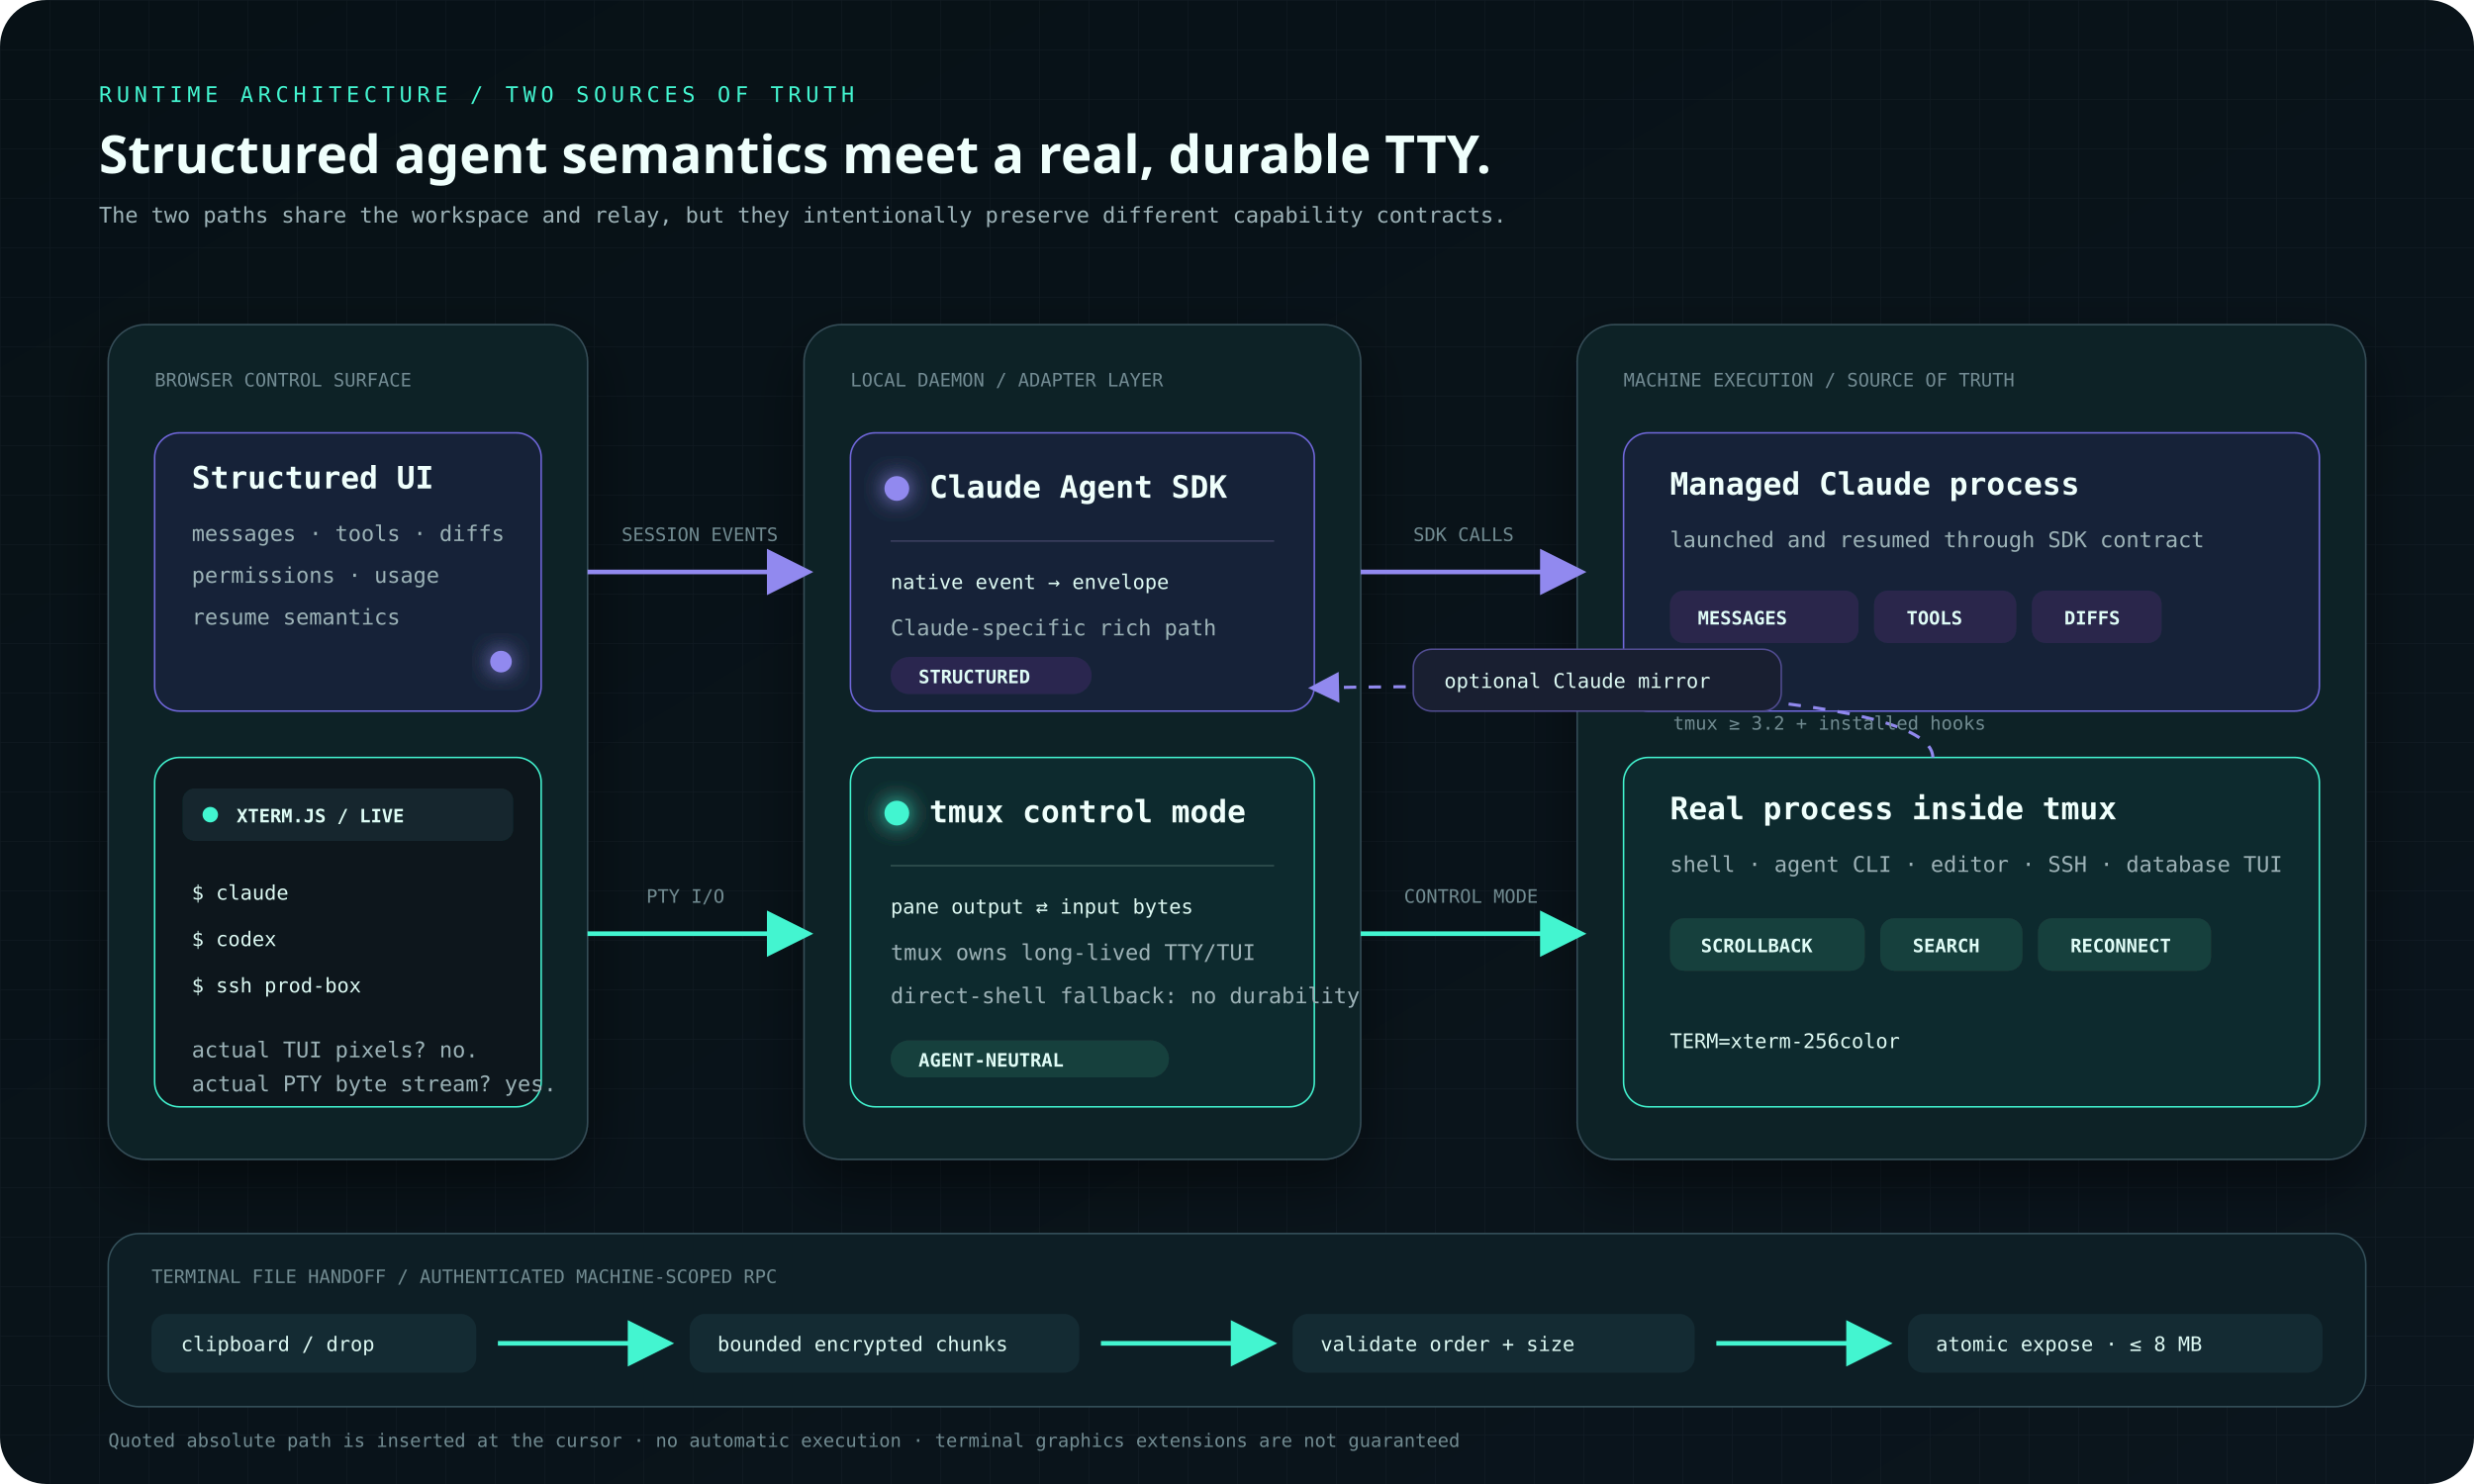
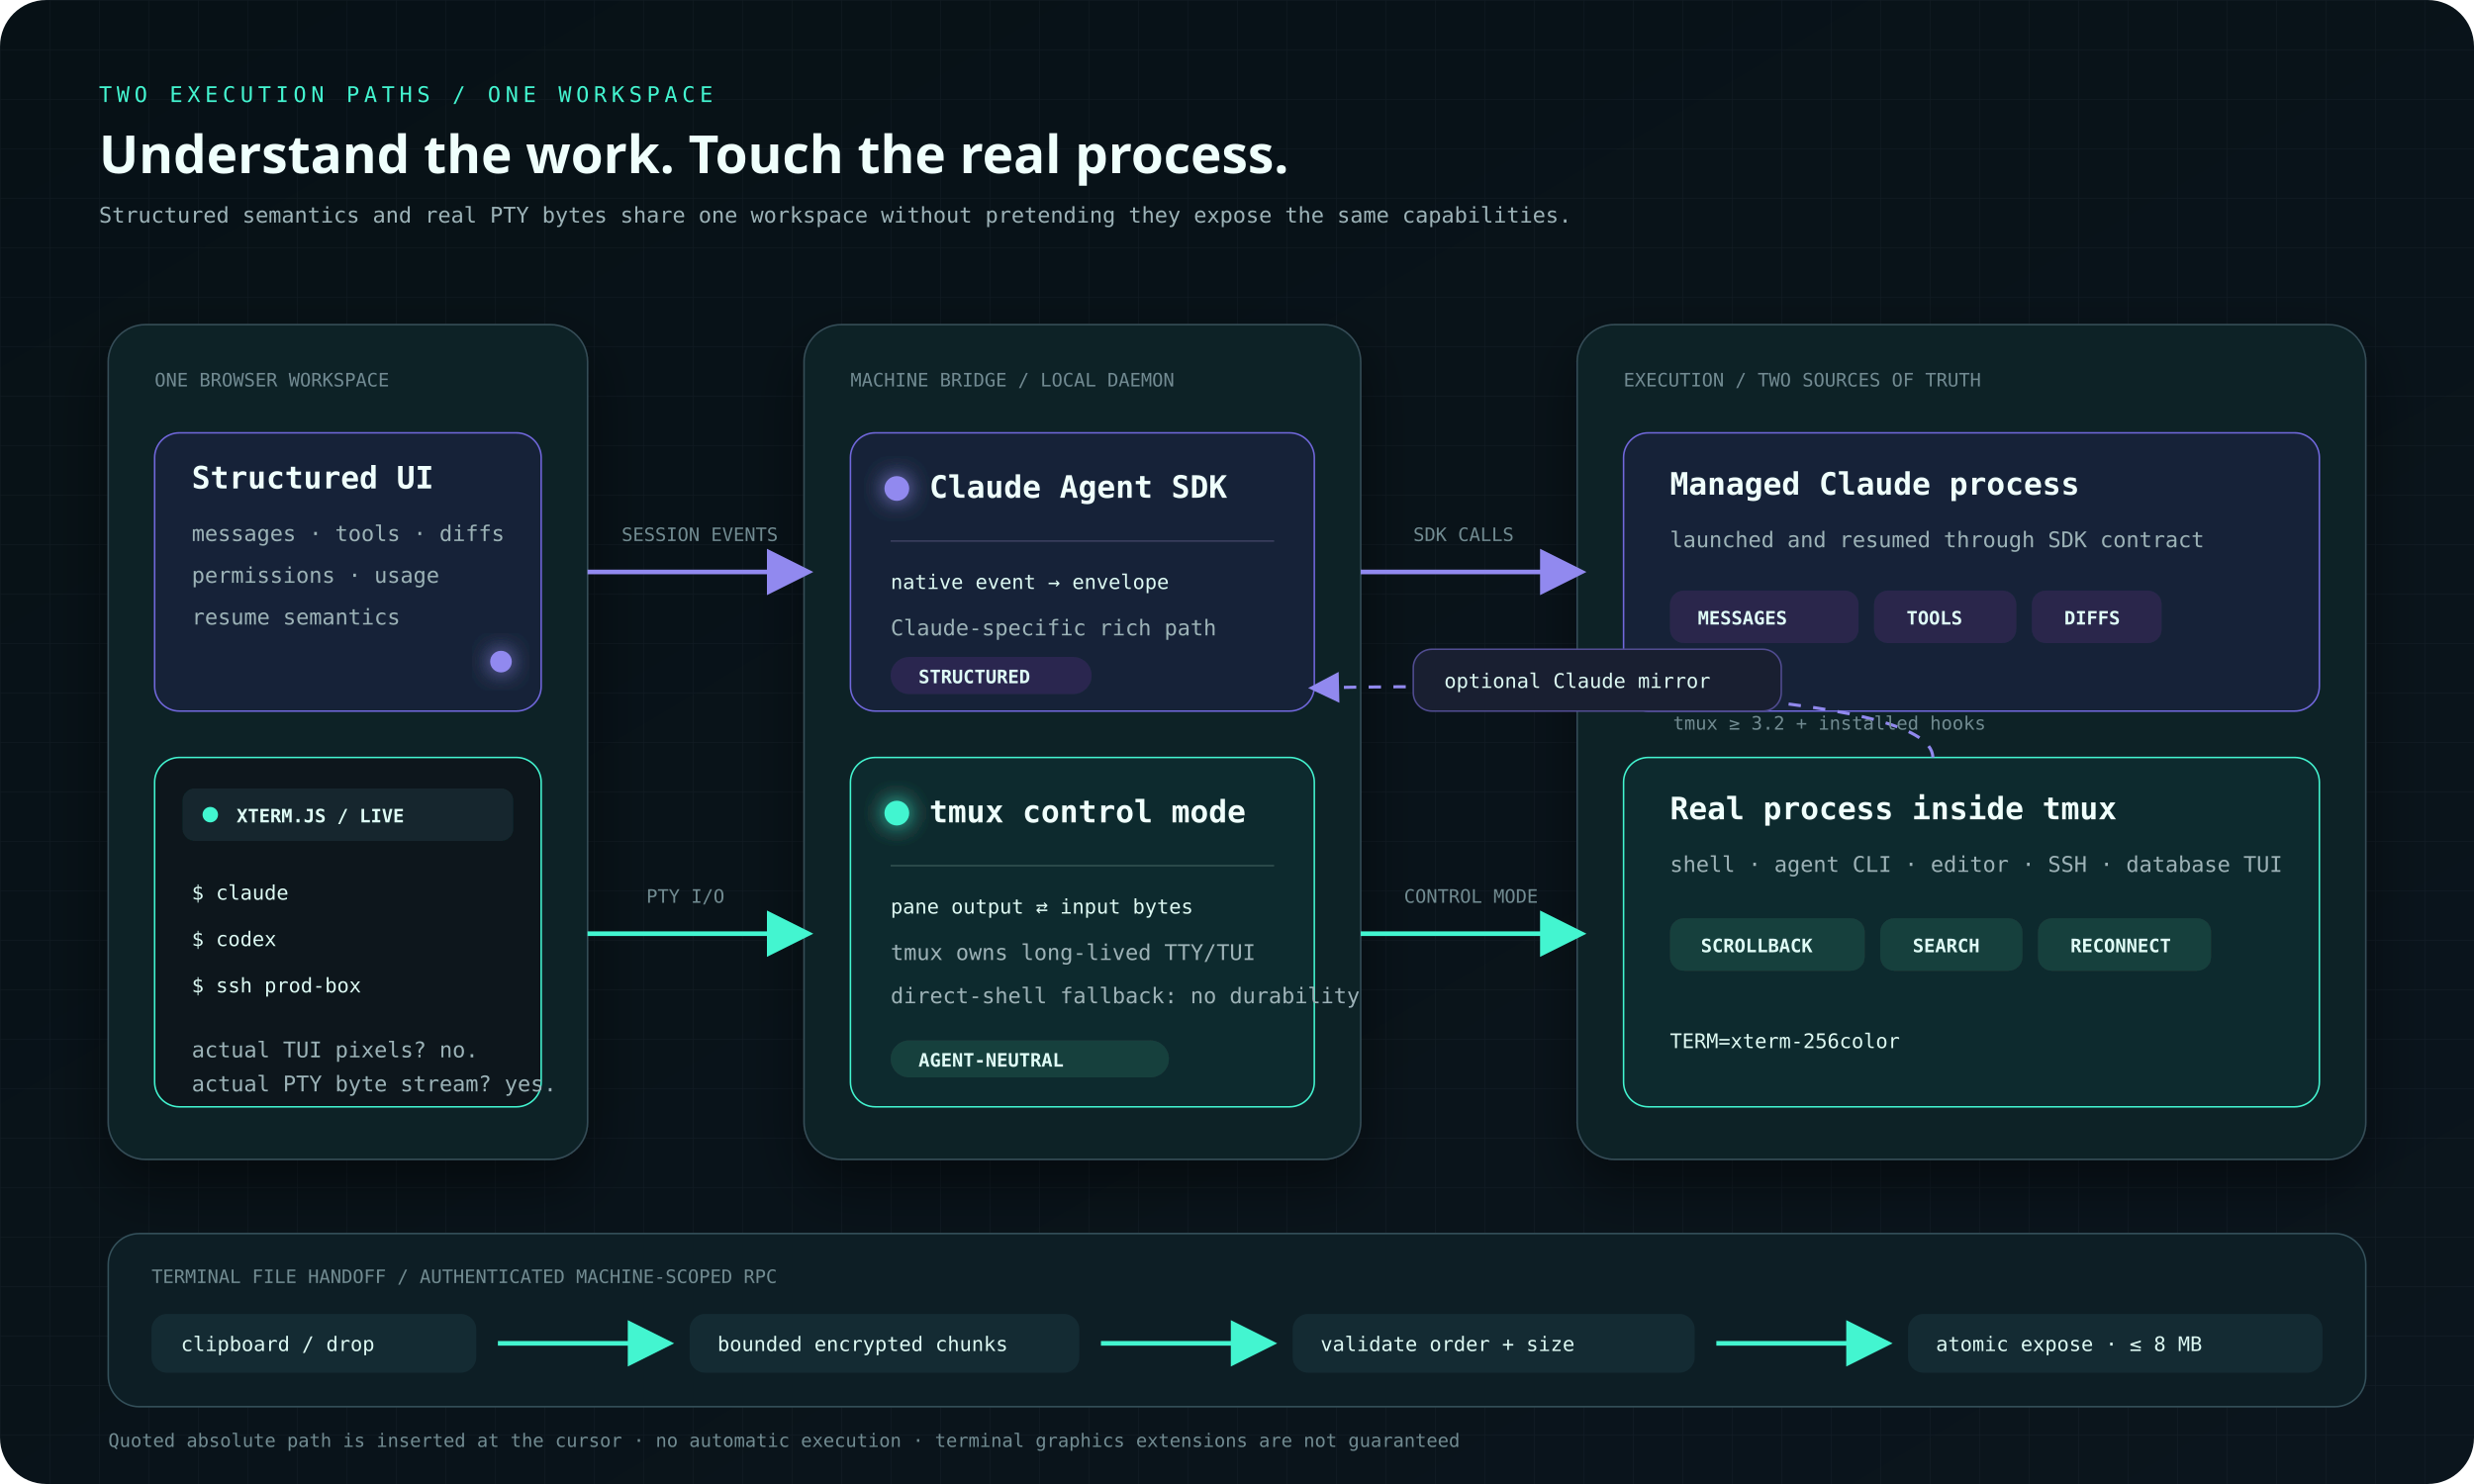
<svg xmlns="http://www.w3.org/2000/svg" width="1600" height="960" viewBox="0 0 1600 960" role="img" aria-labelledby="title desc">
  <defs>
    <linearGradient id="bg" x1="0" y1="0" x2="1" y2="1">
      <stop stop-color="#071116" />
      <stop offset="1" stop-color="#0b151d" />
    </linearGradient>
    <linearGradient id="cyan" x1="0" y1="0" x2="1" y2="1">
      <stop stop-color="#72ffe2" />
      <stop offset="1" stop-color="#18bca7" />
    </linearGradient>
    <linearGradient id="purple" x1="0" y1="0" x2="1" y2="1">
      <stop stop-color="#b4adff" />
      <stop offset="1" stop-color="#7168dc" />
    </linearGradient>
    <filter id="glow" x="-80%" y="-80%" width="260%" height="260%">
      <feGaussianBlur stdDeviation="7" result="b" />
      <feMerge>
        <feMergeNode in="b" />
        <feMergeNode in="SourceGraphic" />
      </feMerge>
    </filter>
    <filter id="shadow" x="-30%" y="-30%" width="160%" height="180%">
      <feDropShadow dx="0" dy="16" stdDeviation="18" flood-color="#000" flood-opacity=".45" />
    </filter>
    <pattern id="grid" width="32" height="32" patternUnits="userSpaceOnUse">
      <path d="M32 0H0V32" fill="none" stroke="#9ab5bb" stroke-opacity=".055" />
    </pattern>
    <marker id="a" markerWidth="10" markerHeight="10" refX="8" refY="5" orient="auto">
      <path d="M0 0L10 5L0 10Z" fill="#43f5d0" />
    </marker>
    <marker id="p" markerWidth="10" markerHeight="10" refX="8" refY="5" orient="auto">
      <path d="M0 0L10 5L0 10Z" fill="#9189ef" />
    </marker>
    <style>text{font-family:ui-monospace,SFMono-Regular,Menlo,Consolas,monospace}.title{font:700 34px ui-sans-serif,system-ui,sans-serif;fill:#effffc}.eyebrow{font-size:14px;letter-spacing:3px;fill:#43f5d0}.head{font-size:20px;font-weight:700;fill:#effffc}.body{font-size:14px;fill:#9cb2b7}.code{font-size:13px;fill:#ddf9f3}.dim{font-size:12px;fill:#718b91}.chip{font-size:12px;font-weight:700;fill:#dffcf6}.cyanLine{fill:none;stroke:#43f5d0;stroke-width:3;marker-end:url(#a)}.purpleLine{fill:none;stroke:#9189ef;stroke-width:3;marker-end:url(#p)}.dash{fill:none;stroke:#9189ef;stroke-width:2;stroke-dasharray:8 8;marker-end:url(#p)}</style>
  </defs>
  <rect width="1600" height="960" rx="30" fill="url(#bg)" />
  <rect width="1600" height="960" rx="30" fill="url(#grid)" />
-   <text x="64" y="66" class="eyebrow">RUNTIME ARCHITECTURE / TWO SOURCES OF TRUTH</text>
-   <text x="64" y="112" class="title">Structured agent semantics meet a real, durable TTY.</text>
-   <text x="64" y="144" class="body">The two paths share the workspace and relay, but they intentionally preserve different capability contracts.</text>
+   <text x="64" y="66" class="eyebrow">TWO EXECUTION PATHS / ONE WORKSPACE</text>
+   <text x="64" y="112" class="title">Understand the work. Touch the real process.</text>
+   <text x="64" y="144" class="body">Structured semantics and real PTY bytes share one workspace without pretending they expose the same capabilities.</text>
  <g filter="url(#shadow)">
    <rect x="70" y="210" width="310" height="540" rx="24" fill="#0e2028" stroke="#354d56" />
-     <text x="100" y="250" class="dim">BROWSER CONTROL SURFACE</text>
+     <text x="100" y="250" class="dim">ONE BROWSER WORKSPACE</text>
    <rect x="100" y="280" width="250" height="180" rx="16" fill="#172438" stroke="#7067db" />
    <text x="124" y="316" class="head">Structured UI</text>
    <text x="124" y="350" class="body">messages · tools · diffs</text>
    <text x="124" y="377" class="body">permissions · usage</text>
    <text x="124" y="404" class="body">resume semantics</text>
    <circle cx="324" cy="428" r="7" fill="#9189ef" filter="url(#glow)" />
    <rect x="100" y="490" width="250" height="226" rx="16" fill="#0b171c" stroke="#43f5d0" />
    <rect x="118" y="510" width="214" height="34" rx="8" fill="#13282d" />
    <circle cx="136" cy="527" r="5" fill="#43f5d0" />
    <text x="153" y="532" class="chip">XTERM.JS / LIVE</text>
    <text x="124" y="582" class="code">$ claude</text>
    <text x="124" y="612" class="code">$ codex</text>
    <text x="124" y="642" class="code">$ ssh prod-box</text>
    <text x="124" y="684" class="body">actual TUI pixels? no.</text>
    <text x="124" y="706" class="body">actual PTY byte stream? yes.</text>
  </g>
  <g filter="url(#shadow)">
    <rect x="520" y="210" width="360" height="540" rx="24" fill="#0e2028" stroke="#354d56" />
-     <text x="550" y="250" class="dim">LOCAL DAEMON / ADAPTER LAYER</text>
+     <text x="550" y="250" class="dim">MACHINE BRIDGE / LOCAL DAEMON</text>
    <rect x="550" y="280" width="300" height="180" rx="16" fill="#172438" stroke="#7067db" />
    <circle cx="580" cy="316" r="8" fill="#9189ef" filter="url(#glow)" />
    <text x="601" y="322" class="head">Claude Agent SDK</text>
    <path d="M576 350H824" stroke="#3b405e" />
    <text x="576" y="381" class="code">native event → envelope</text>
    <text x="576" y="411" class="body">Claude-specific rich path</text>
    <rect x="576" y="425" width="130" height="24" rx="12" fill="#2a2850" />
    <text x="594" y="442" class="chip">STRUCTURED</text>
    <rect x="550" y="490" width="300" height="226" rx="16" fill="#102a2d" stroke="#43f5d0" />
    <circle cx="580" cy="526" r="8" fill="#43f5d0" filter="url(#glow)" />
    <text x="601" y="532" class="head">tmux control mode</text>
    <path d="M576 560H824" stroke="#31504f" />
    <text x="576" y="591" class="code">pane output ⇄ input bytes</text>
    <text x="576" y="621" class="body">tmux owns long-lived TTY/TUI</text>
    <text x="576" y="649" class="body">direct-shell fallback: no durability</text>
    <rect x="576" y="673" width="180" height="24" rx="12" fill="#173f3d" />
    <text x="594" y="690" class="chip">AGENT-NEUTRAL</text>
  </g>
  <path d="M380 370H520" class="purpleLine" />
  <text x="402" y="350" class="dim">SESSION EVENTS</text>
  <path d="M380 604H520" class="cyanLine" />
  <text x="418" y="584" class="dim">PTY I/O</text>
  <g filter="url(#shadow)">
    <rect x="1020" y="210" width="510" height="540" rx="24" fill="#0e2028" stroke="#354d56" />
-     <text x="1050" y="250" class="dim">MACHINE EXECUTION / SOURCE OF TRUTH</text>
+     <text x="1050" y="250" class="dim">EXECUTION / TWO SOURCES OF TRUTH</text>
    <rect x="1050" y="280" width="450" height="180" rx="16" fill="#172438" stroke="#7067db" />
    <text x="1080" y="320" class="head">Managed Claude process</text>
    <text x="1080" y="354" class="body">launched and resumed through SDK contract</text>
    <g transform="translate(1080 382)">
      <rect width="122" height="34" rx="9" fill="#29274c" />
      <text x="18" y="22" class="chip">MESSAGES</text>
      <rect x="132" width="92" height="34" rx="9" fill="#29274c" />
      <text x="153" y="22" class="chip">TOOLS</text>
      <rect x="234" width="84" height="34" rx="9" fill="#29274c" />
      <text x="255" y="22" class="chip">DIFFS</text>
    </g>
    <rect x="1050" y="490" width="450" height="226" rx="16" fill="#102a2d" stroke="#43f5d0" />
    <text x="1080" y="530" class="head">Real process inside tmux</text>
    <text x="1080" y="564" class="body">shell · agent CLI · editor · SSH · database TUI</text>
    <g transform="translate(1080 594)">
      <rect width="126" height="34" rx="9" fill="#173f3d" />
      <text x="20" y="22" class="chip">SCROLLBACK</text>
      <rect x="136" width="92" height="34" rx="9" fill="#173f3d" />
      <text x="157" y="22" class="chip">SEARCH</text>
      <rect x="238" width="112" height="34" rx="9" fill="#173f3d" />
      <text x="259" y="22" class="chip">RECONNECT</text>
    </g>
    <text x="1080" y="678" class="code">TERM=xterm-256color</text>
  </g>
  <path d="M880 370H1020" class="purpleLine" />
  <text x="914" y="350" class="dim">SDK CALLS</text>
  <path d="M880 604H1020" class="cyanLine" />
  <text x="908" y="584" class="dim">CONTROL MODE</text>
  <path d="M1250 490C1250 446 982 442 850 445" class="dash" />
  <rect x="914" y="420" width="238" height="40" rx="12" fill="#191f31" stroke="#514c91" />
  <text x="934" y="445" class="code">optional Claude mirror</text>
  <text x="1082" y="472" class="dim">tmux ≥ 3.2 + installed hooks</text>
  <g transform="translate(70 798)">
    <rect width="1460" height="112" rx="20" fill="#0d1e25" stroke="#34505a" />
    <text x="28" y="32" class="dim">TERMINAL FILE HANDOFF / AUTHENTICATED MACHINE-SCOPED RPC</text>
    <rect x="28" y="52" width="210" height="38" rx="10" fill="#142b33" />
    <text x="47" y="76" class="code">clipboard / drop</text>
    <path d="M252 71H360" class="cyanLine" />
    <rect x="376" y="52" width="252" height="38" rx="10" fill="#142b33" />
    <text x="394" y="76" class="code">bounded encrypted chunks</text>
    <path d="M642 71H750" class="cyanLine" />
    <rect x="766" y="52" width="260" height="38" rx="10" fill="#142b33" />
    <text x="784" y="76" class="code">validate order + size</text>
    <path d="M1040 71H1148" class="cyanLine" />
    <rect x="1164" y="52" width="268" height="38" rx="10" fill="#142b33" />
    <text x="1182" y="76" class="code">atomic expose · ≤ 8 MB</text>
  </g>
  <text x="70" y="936" class="dim">Quoted absolute path is inserted at the cursor · no automatic execution · terminal graphics extensions are not guaranteed</text>
</svg>
